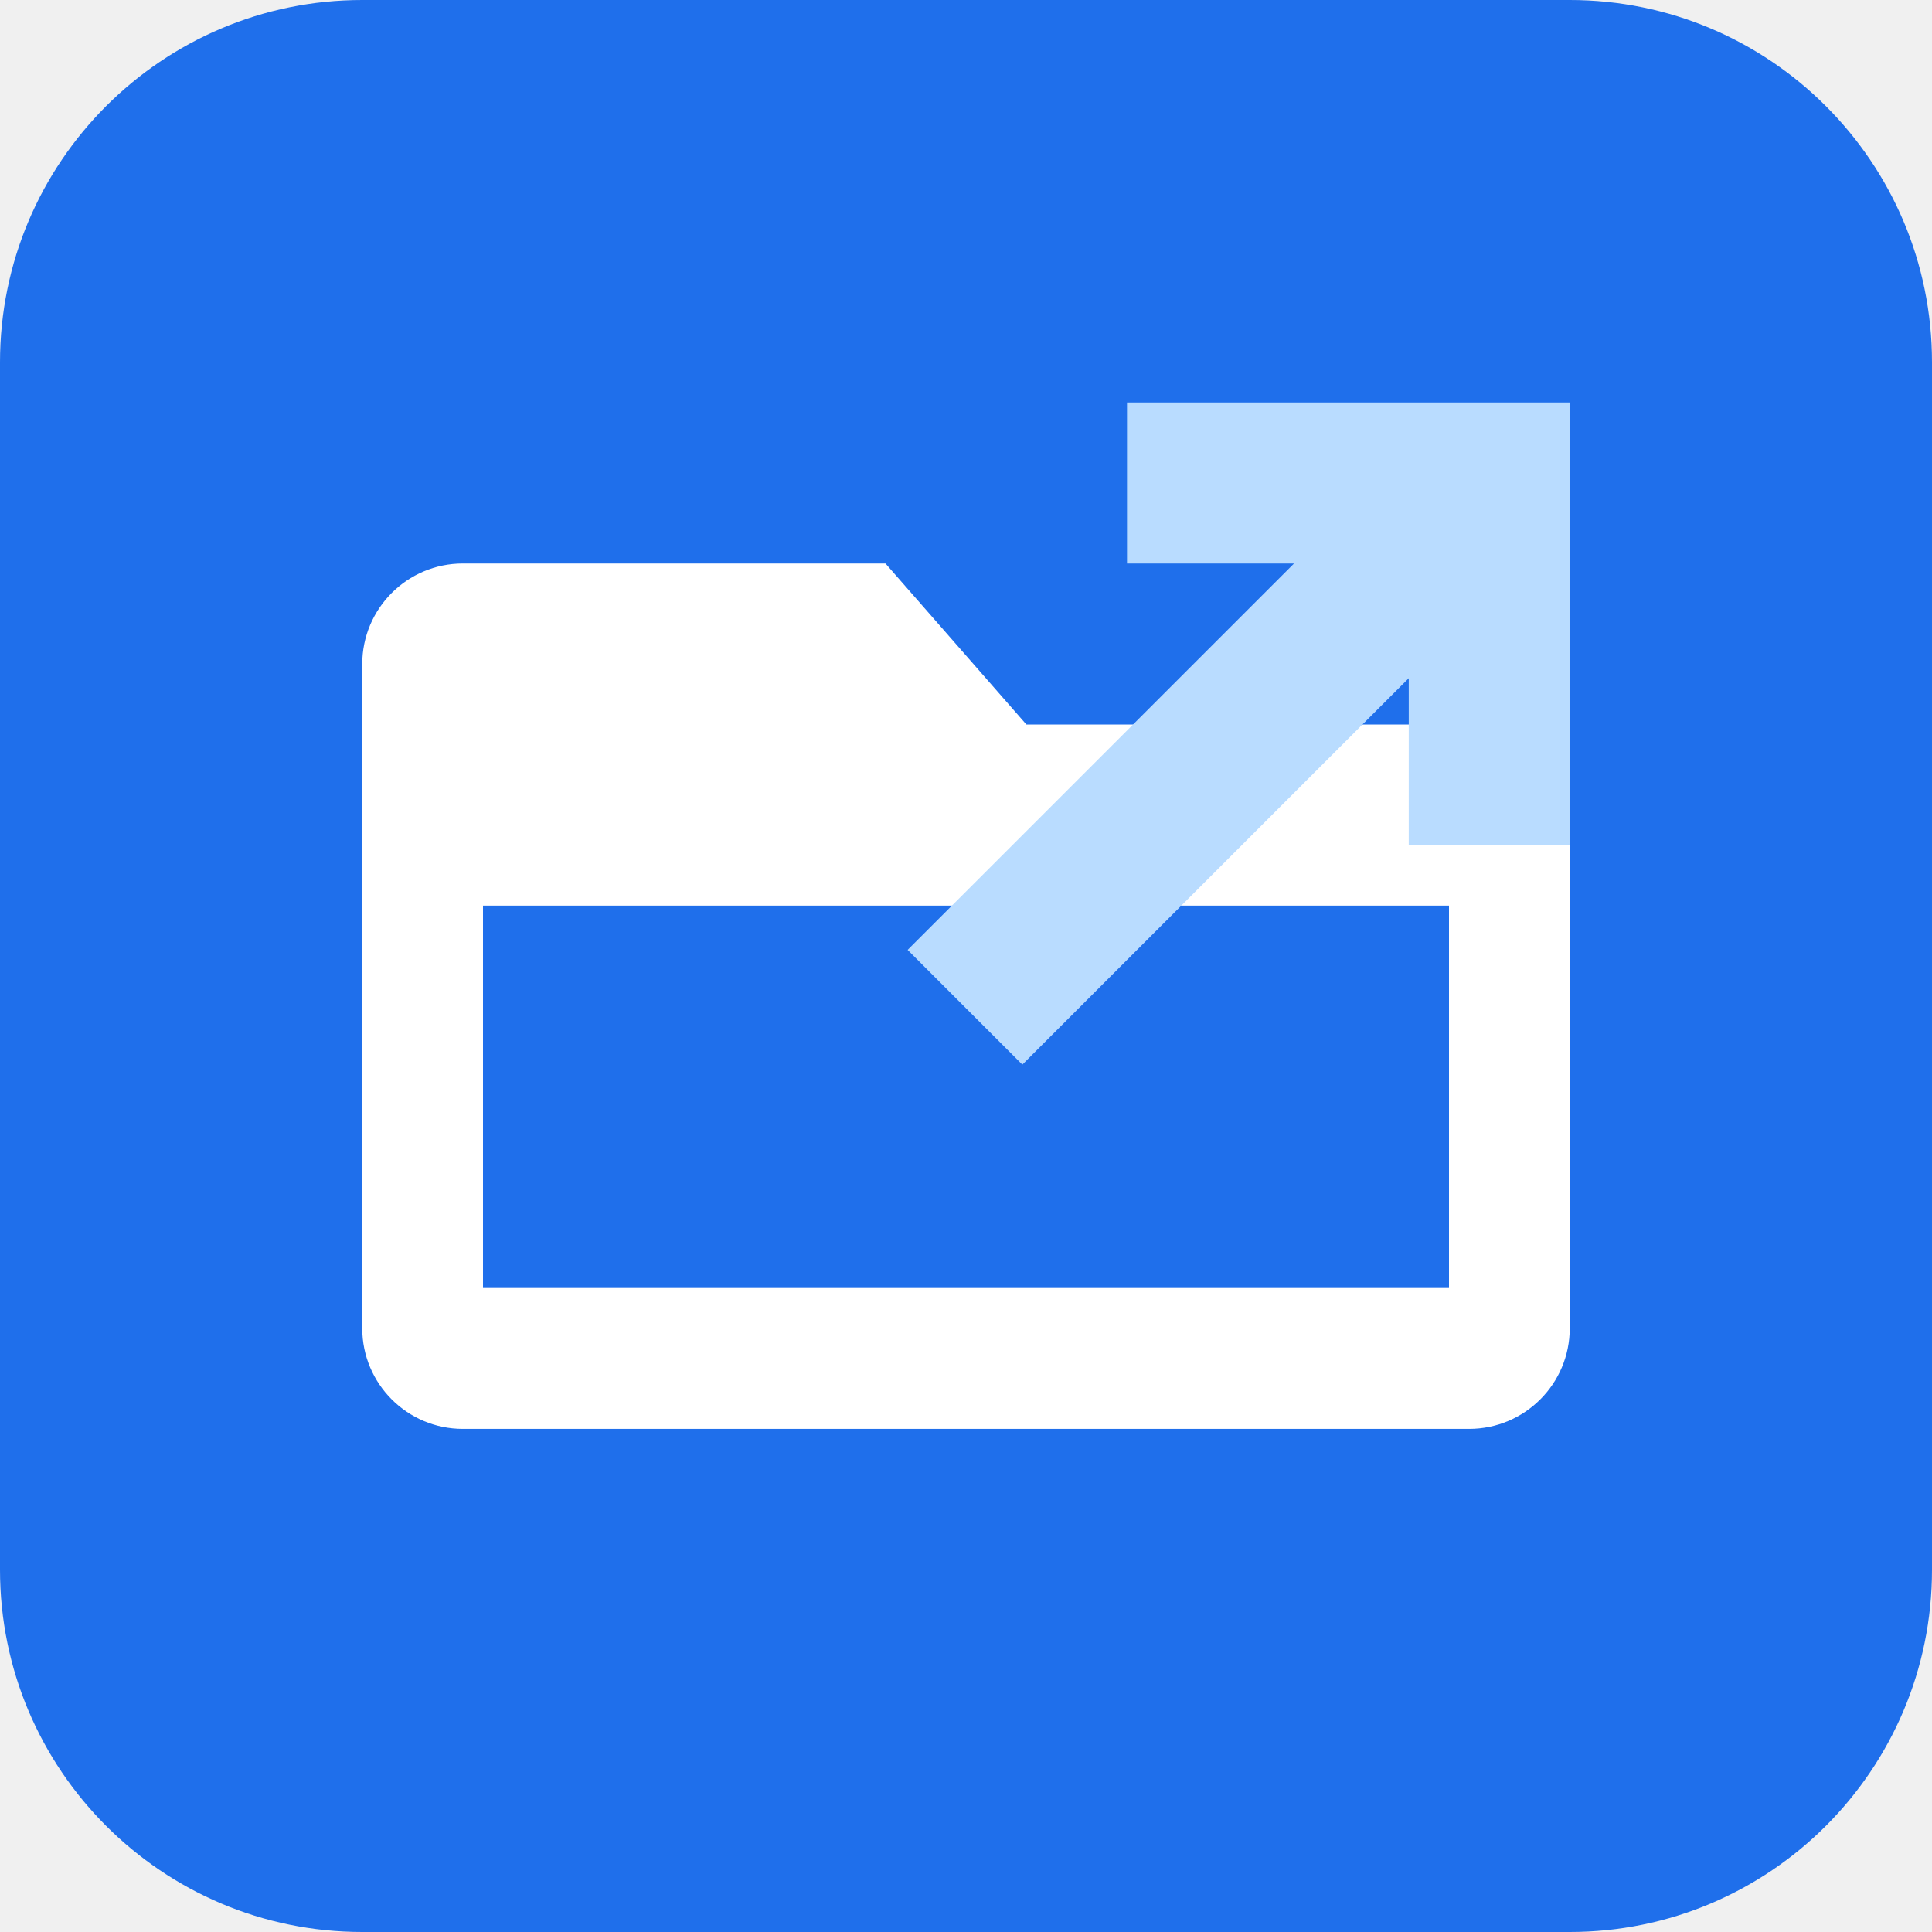
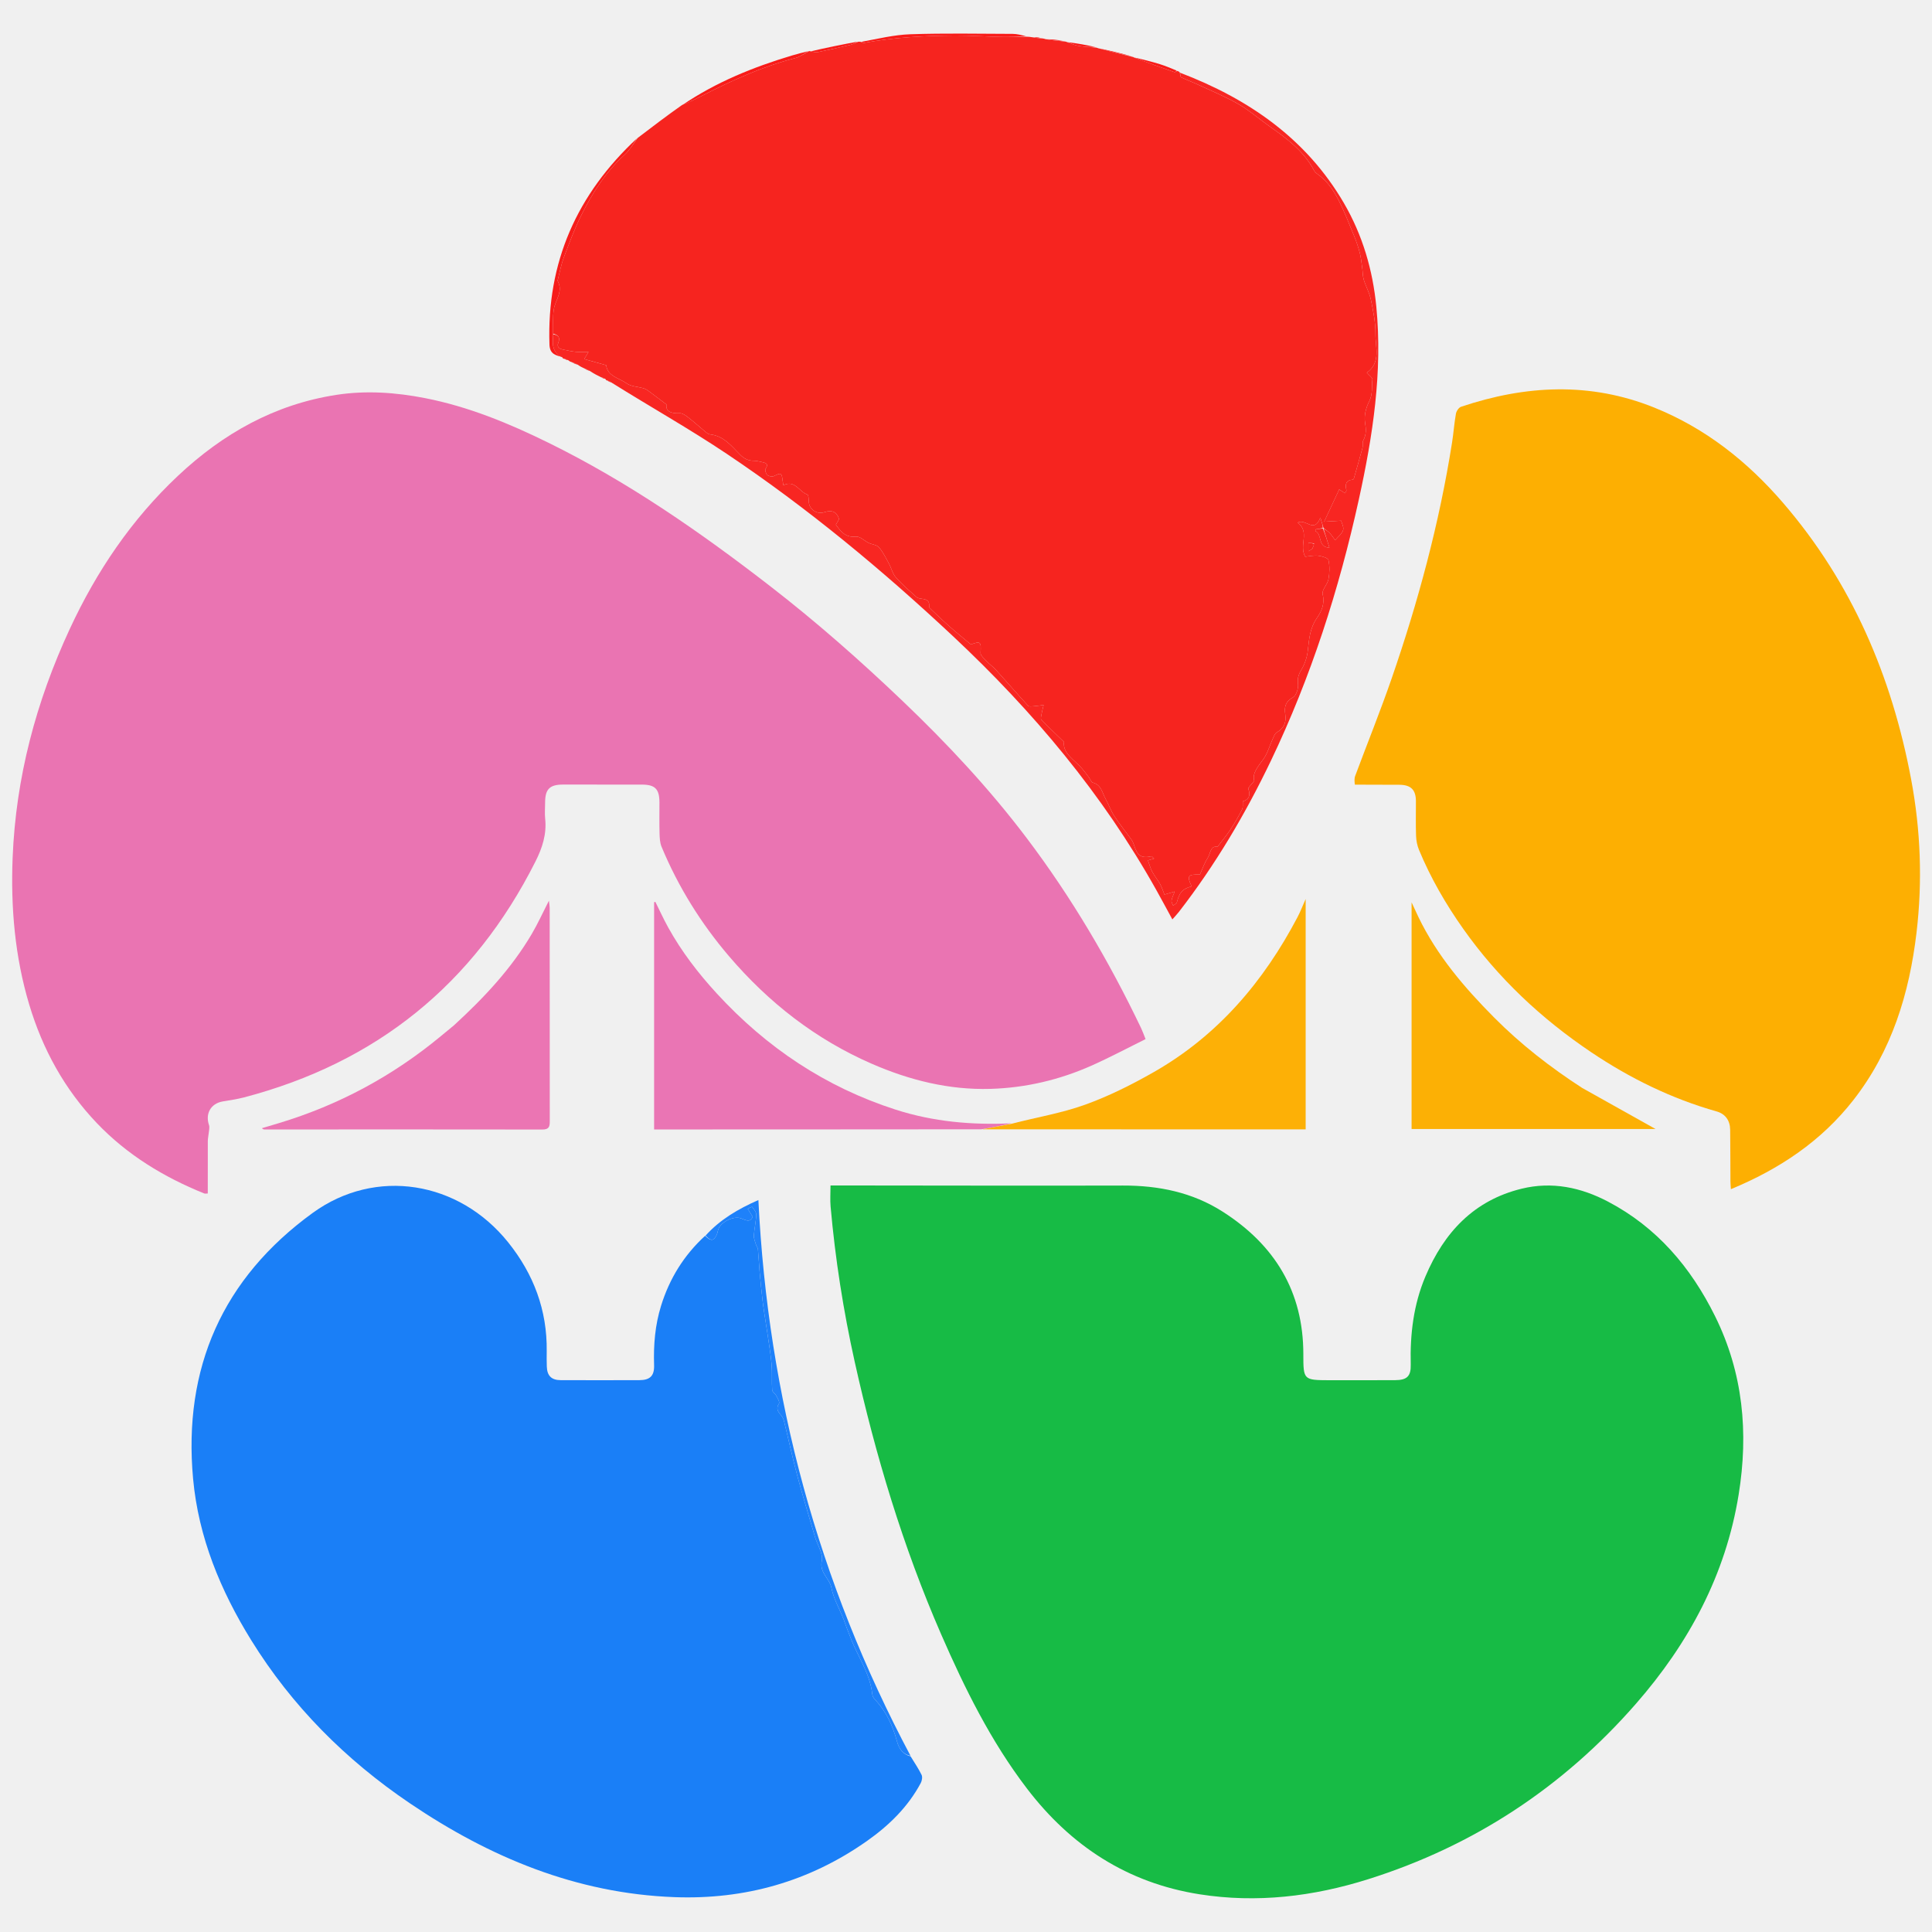
- <svg xmlns="http://www.w3.org/2000/svg" viewBox="0 0 96 96" role="img">
-   <rect width="96" height="96" rx="18" fill="#1f6feb" />
-   <path fill="#ffffff" d="M23 28h21l7 8h22a5 5 0 0 1 5 5v25a5 5 0 0 1-5 5H23a5 5 0 0 1-5-5V33a5 5 0 0 1 5-5Zm1 17v19h48V45H24Z" />
-   <path fill="#b9dcff" d="M56 20h22v22h-8V33.7L50.8 52.9l-5.7-5.7L64.3 28H56v-8Z" />
+ <svg xmlns="http://www.w3.org/2000/svg" version="1.1" id="Layer_1" x="0px" y="0px" width="100%" viewBox="0 0 1254 1254" enable-background="new 0 0 1254 1254" xml:space="preserve">
+   <path fill="#EA74B2" opacity="1" stroke="none" d=" M412.914,509.25   C396.764,509.239 381.1,509.195 365.436,509.233   C356.728,509.254 353.822,512.252 353.816,520.947   C353.814,524.446 353.489,527.978 353.853,531.438   C354.904,541.437 352.005,550.332 347.561,559.157   C307.47,638.768 244.341,689.814 158.143,712.346   C153.652,713.52 149.007,714.111 144.427,714.934   C136.795,716.306 133.134,722.869 135.66,730.264   C136.154,731.71 135.663,733.517 135.521,735.148   C135.364,736.946 134.899,738.732 134.889,740.524   C134.83,751.834 134.859,763.145 134.859,774.663   C133.79,774.663 133.091,774.852 132.555,774.635   C106.3,764.04 82.489,749.553 62.867,728.982   C41.93,707.032 27.677,681.104 18.972,652.049   C9.647,620.926 6.922,589.031 8.196,556.786   C10.251,504.73 23.424,455.337 45.307,408.189   C62.654,370.817 85.338,337.204 115.493,308.852   C144.712,281.38 178.334,262.452 218.345,256.292   C237.586,253.33 256.812,254.677 275.912,258.413   C304.094,263.925 330.303,274.756 355.925,287.349   C407.601,312.749 454.585,345.394 499.952,380.508   C529.997,403.763 558.469,428.856 585.951,455.097   C614.906,482.746 642.166,511.915 666.329,543.873   C695.458,582.399 719.849,623.807 740.668,667.35   C741.592,669.281 742.29,671.32 743.555,674.453   C731.826,680.244 720.411,686.344 708.619,691.6   C687.732,700.91 665.671,706.097 642.857,706.754   C615.998,707.528 590.403,701.159 565.851,690.463   C529.44,674.602 498.944,650.801 473.265,620.753   C454.973,599.348 440.227,575.638 429.393,549.603   C428.293,546.961 428.17,543.803 428.089,540.871   C427.905,534.21 428.042,527.542 428.027,520.876   C428.006,512.049 425.18,509.236 416.395,509.255   C415.396,509.258 414.398,509.254 412.914,509.25  z" />
+   <path fill="#17BB45" opacity="1" stroke="none" d=" M879,895.868   C888.165,895.854 896.829,895.864 905.494,895.82   C913.208,895.782 915.857,893.322 915.666,885.694   C915.172,865.996 917.468,846.766 925.206,828.494   C937.278,799.989 956.569,779.14 987.639,771.547   C1007.354,766.73 1026.118,770.685 1043.715,779.935   C1075.412,796.596 1097.435,822.491 1113.151,854.211   C1131.432,891.105 1134.994,929.944 1128.504,970.096   C1120.092,1022.136 1096.102,1066.644 1061.81,1105.891   C1014.557,1159.971 956.637,1198.114 888.096,1219.719   C852.386,1230.975 815.815,1235.372 778.576,1229.52   C731.814,1222.171 695.035,1198.174 666.514,1160.82   C643.097,1130.152 626.166,1095.876 610.851,1060.739   C586.044,1003.822 568.284,944.652 554.811,884.109   C547.39,850.757 542.124,817.101 539.113,783.085   C538.736,778.832 539.061,774.518 539.061,769.46   C545.343,769.46 551.621,769.457 557.899,769.461   C614.886,769.495 671.873,769.657 728.859,769.503   C752.039,769.44 773.94,773.885 793.639,786.473   C827.353,808.017 845.965,838.252 845.954,878.969   C845.95,895.747 846.051,895.793 863.004,895.863   C868.169,895.884 873.335,895.867 879,895.868  z" />
+   <path fill="#F6241F" opacity="1" stroke="none" d=" M711.07,30.843   C711.504,30.883 711.937,30.924 712.87,31.327   C720.643,33.437 727.915,35.185 735.187,36.934   C735.187,36.934 735.595,36.918 735.963,37.276   C744.992,40.72 753.646,43.822 762.332,46.833   C762.742,46.975 763.432,46.31 763.992,46.021   C764.552,46.158 765.112,46.295 765.738,46.965   C766.083,48.427 766.093,49.907 766.683,50.194   C770.256,51.929 774.01,53.287 777.613,54.965   C786.405,59.06 795.44,62.753 803.82,67.575   C810.901,71.65 817.145,77.161 823.858,81.897   C835.162,89.872 846.269,98.006 852.914,110.689   C853.418,111.65 854.369,112.468 855.284,113.106   C861.267,117.282 865.303,123.198 868.553,129.419   C872.49,136.957 875.534,144.971 878.787,152.852   C880.289,156.493 881.584,160.252 882.576,164.06   C883.41,167.265 883.703,170.615 884.17,173.91   C884.533,176.471 884.438,179.154 885.18,181.591   C886.505,185.945 888.879,190.037 889.782,194.45   C891.283,201.78 892.85,209.287 892.764,216.701   C892.664,225.399 896.488,235.323 887.149,241.894   C888.6,243.599 890.928,245.135 890.777,246.369   C890.209,251.018 891.112,255.723 888.735,260.403   C886.669,264.47 885.257,269.756 885.979,274.101   C886.708,278.487 886.906,282.042 884.824,285.93   C884.133,287.221 884.741,289.143 884.337,290.665   C882.556,297.359 880.629,304.015 878.723,310.675   C878.646,310.944 878.26,311.288 877.992,311.313   C873.505,311.731 872.958,314.424 873.902,318.126   C874.021,318.595 873.465,319.236 873.067,320.155   C871.433,319.09 870.084,318.21 869.239,317.659   C866.103,324.367 863.121,330.749 859.437,338.631   C863.556,338.386 866.562,338.208 870.477,337.975   C870.861,339.548 872.384,342.18 871.753,344.107   C870.948,346.57 868.404,348.465 866.61,350.604   C865.393,348.991 864.314,347.244 862.916,345.807   C861.814,344.674 860.32,343.921 858.999,342.618   C858.555,340.854 858.111,339.471 856.998,336.003   C852.891,346.569 847.603,336.317 842.255,339.186   C850.462,345.365 842.857,353.883 847.193,361.343   C849.707,361.106 852.683,360.363 855.534,360.696   C857.958,360.979 861.934,362.12 862.255,363.549   C863.142,367.498 863.011,371.895 862.26,375.924   C861.622,379.351 857.811,382.937 858.484,385.705   C859.994,391.915 857.804,396.747 854.744,401.146   C850.2,407.681 849.652,414.893 848.846,422.348   C848.403,426.44 846.984,430.709 844.908,434.257   C843.05,437.432 841.965,439.933 842.496,443.856   C842.883,446.716 841.312,451.525 839.123,452.707   C834.198,455.368 833.526,459.141 834.184,463.51   C834.999,468.911 833.44,472.631 828.686,475.39   C827.385,476.145 826.734,478.185 826.013,479.741   C824.012,484.058 822.758,488.878 820.048,492.67   C816.546,497.571 812.577,501.92 814.077,506.854   C812.2,509.317 809.924,511.167 810.252,512.064   C811.861,516.466 810.448,519.002 806.671,520.142   C806.522,522.192 806.872,524.017 806.206,525.325   C803.998,529.661 801.608,533.934 798.936,537.999   C796.402,541.853 793.425,545.416 790.237,549.646   C785.531,548.715 785.716,554.066 783.839,556.926   C781.713,560.164 780.474,563.984 778.802,567.655   C770.995,567.411 770.223,568.465 773.461,575.329   C767.567,576.865 765.559,579.139 763.888,585.596   C763.657,586.489 762.294,587.088 761.455,587.823   C761.071,586.732 760.263,585.583 760.401,584.562   C760.624,582.916 761.471,581.355 762.453,578.666   C759.414,579.568 757.61,580.103 755.816,580.636   C754.852,578.251 754.147,575.876 752.973,573.761   C751.462,571.036 749.386,568.621 747.911,565.88   C746.749,563.721 746.128,561.272 745.086,558.465   C746.37,558.09 747.741,557.69 749.111,557.29   C748.594,556.774 748.077,556.259 747.559,555.744   C740.895,557.287 738.241,555.551 736.003,548.326   C735.626,547.109 735.05,545.892 734.307,544.86   C730.671,539.812 726.72,534.973 723.332,529.767   C721.032,526.231 719.611,522.137 717.556,518.426   C715.404,514.541 714.834,509.434 709.344,507.965   C708.253,507.673 707.643,505.674 706.755,504.505   C705.275,502.559 703.839,500.569 702.225,498.737   C697.198,493.032 689.655,488.903 690.601,481.567   C684.956,476.084 680.306,471.715 675.899,467.112   C675.309,466.496 675.828,464.68 676.046,463.458   C676.399,461.487 676.928,459.547 677.383,457.593   C675.222,457.871 673.068,458.231 670.898,458.394   C669.692,458.485 667.926,458.742 667.324,458.086   C660.28,450.418 653.454,442.552 646.465,434.833   C644.594,432.766 642.252,431.129 640.339,429.094   C638.803,427.461 636.336,425.443 636.448,423.739   C636.925,416.544 636.429,415.957 630.192,418.309   C625.373,414.268 620.759,410.555 616.326,406.637   C611.948,402.768 607.744,398.702 603.502,394.682   C603.189,394.385 603.03,393.744 603.07,393.287   C603.368,389.937 601.348,389.02 598.54,388.668   C597.251,388.507 595.699,388.279 594.805,387.479   C590.218,383.371 585.508,379.33 581.455,374.725   C579.32,372.299 578.568,368.699 576.963,365.754   C574.99,362.136 573.158,358.324 570.516,355.237   C569.117,353.601 566.072,353.445 563.877,352.397   C561.067,351.057 558.206,348.028 555.646,348.305   C548.636,349.066 545.595,344.774 542.542,340.576   C543.325,338.996 544.764,337.46 544.451,336.488   C543.035,332.096 539.794,330.874 535.038,332.454   C530.18,334.067 525.141,330.568 524.962,325.578   C524.905,323.976 524.78,321.22 524.046,320.984   C518.693,319.266 515.993,311.137 508.469,314.973   C508.265,313.726 508.103,312.933 508.009,312.131   C507.381,306.753 507.036,306.681 502.191,309.052   C501.127,309.574 498.952,309.108 498.03,308.276   C497.121,307.456 496.377,305.063 496.91,304.282   C499.027,301.18 497.263,300.493 494.781,299.977   C493.003,299.608 491.206,299.052 489.419,299.057   C485.716,299.068 483.03,297.785 480.31,295.04   C474.768,289.447 469.685,282.879 460.884,281.931   C459.849,281.819 458.791,281.021 457.932,280.313   C454.202,277.237 450.632,273.962 446.816,271.002   C445.153,269.712 442.988,268.101 441.138,268.204   C435.347,268.527 431.946,266.841 432.574,262.521   C427.836,258.943 424.312,256.24 420.733,253.609   C419.848,252.958 418.844,252.357 417.802,252.053   C414.074,250.965 409.669,250.916 406.698,248.81   C401.716,245.279 394.188,244.132 393.47,237.037   C388.388,235.623 383.867,234.366 379.215,233.073   C380.168,231.477 380.972,230.13 381.992,228.422   C378.91,228.422 376.333,228.616 373.798,228.369   C371.01,228.097 368.252,227.463 365.497,226.905   C363.1,226.42 361.236,225.291 362.369,222.465   C363.778,218.95 362.314,217.475 359.004,216.534   C359.112,210.928 358.661,205.698 359.476,200.673   C360.45,194.665 365.615,189.312 362.071,182.592   C361.817,182.111 362.11,181.282 362.275,180.648   C363.455,176.12 364.296,171.46 365.947,167.108   C369.415,157.962 372.803,148.726 377.148,139.986   C384.459,125.283 393.191,111.492 405.566,100.278   C408.862,97.291 411.123,93.163 413.86,89.559   C423.309,82.352 432.759,75.145 442.732,68.134   C447.424,66.256 451.614,64.226 455.757,62.104   C475.162,52.166 494.931,43.172 516.159,37.701   C519.281,36.897 522.056,34.748 524.992,33.222   C525.153,33.14 525.314,33.058 526.013,33.284   C528.012,33.676 529.539,34.075 530.926,33.792   C537.843,32.383 544.738,30.858 551.605,29.227   C553.465,28.785 555.203,27.829 556.997,27.109   C557.423,27.046 557.85,26.984 558.828,27.181   C559.846,27.581 560.346,27.912 560.772,27.835   C580.328,24.255 600.097,23.167 619.919,23.066   C629.838,23.015 639.759,23.737 649.683,23.954   C655.147,24.073 660.617,23.869 666.085,23.811   C667.459,23.861 668.833,23.911 670.808,24.281   C672.639,24.667 673.869,24.735 675.098,24.802   C676.144,24.858 677.189,24.914 678.711,25.417   C682.821,26.179 686.453,26.494 690.086,26.809   C690.817,26.852 691.548,26.894 692.72,27.357   C695.564,28.485 697.927,29.45 700.38,29.837   C703.909,30.393 707.504,30.528 711.07,30.843  z" />
+   <path fill="#1A7FF7" opacity="1" stroke="none" d=" M591.053,1139.999   C593.469,1143.974 596.128,1147.83 598.163,1151.992   C598.839,1153.373 598.431,1155.816 597.637,1157.303   C589.366,1172.795 577.091,1184.773 562.97,1194.751   C525.462,1221.252 483.446,1233.085 437.712,1231.372   C374.098,1228.99 317.772,1205.516 265.825,1170.316   C224.356,1142.215 189.555,1107.389 163.087,1064.65   C143.12,1032.407 128.809,997.78 125.33,959.827   C118.747,887.998 144.468,829.72 202.972,787.259   C243.822,757.61 297.883,766.487 329.865,806.396   C346.394,827.022 355.182,850.375 354.857,876.967   C354.816,880.3 354.801,883.636 354.914,886.966   C355.118,892.992 357.944,895.801 363.956,895.818   C380.955,895.865 397.955,895.868 414.954,895.817   C421.885,895.796 424.782,893.061 424.552,886.034   C424.124,872.946 425.172,860.104 429.078,847.531   C434.53,829.974 443.816,814.821 457.654,802.126   C461.397,805.701 463.205,805.577 465.123,801.647   C465.55,800.771 465.771,799.776 465.972,798.812   C467.03,793.724 474.734,789.719 479.731,790.468   C482.419,790.871 486.705,794.571 488.554,789.743   C487.223,787.596 486.282,786.078 485.341,784.56   C486.314,784.121 488.028,783.159 488.145,783.325   C489.253,784.893 490.9,786.679 490.847,788.354   C490.703,792.885 489.59,797.379 489.304,801.916   C489.182,803.854 490.095,805.879 490.664,807.828   C490.97,808.877 491.845,809.819 491.944,810.859   C492.397,815.638 492.589,820.442 493.024,825.223   C493.637,831.959 494.258,838.699 495.105,845.408   C495.933,851.964 497.081,858.478 498.029,865.018   C499.024,871.879 500.219,878.727 500.816,885.624   C501.292,891.109 500.818,896.673 501.178,902.175   C501.264,903.499 503.179,904.615 503.905,906.008   C504.738,907.609 506.212,910.074 505.612,911.006   C503.568,914.179 504.823,916.157 506.833,918.45   C507.782,919.532 508.523,920.975 508.869,922.375   C511.765,934.114 514.303,945.947 517.429,957.623   C521.011,970.999 525.051,984.253 528.96,997.54   C530.503,1002.784 534.369,1008.422 533.391,1013.087   C531.75,1020.912 538.464,1024.417 539.673,1030.684   C541.219,1038.697 545.989,1046.036 548.62,1053.917   C549.634,1056.955 550.886,1059.811 551.967,1062.712   C556.571,1075.068 564.741,1086.081 566.157,1099.654   C566.285,1100.88 567.035,1102.25 567.908,1103.156   C575.297,1110.828 579.435,1120.204 582.203,1130.271   C583.53,1135.098 585.967,1138.698 591.053,1139.999  z" />
+   <path fill="#FDAF02" opacity="1" stroke="none" d=" M879.408,509.287   C879.151,507.371 878.966,505.349 879.604,503.634   C887.442,482.578 895.889,461.736 903.23,440.511   C920.511,390.541 934.219,339.609 942.474,287.309   C943.46,281.062 943.89,274.724 945,268.504   C945.3,266.824 946.846,264.519 948.33,264.02   C990.175,249.961 1032.099,247.773 1073.755,264.558   C1106.883,277.906 1134.127,299.466 1157.299,326.353   C1202.05,378.277 1227.924,439.069 1240.458,505.848   C1246.627,538.719 1247.897,571.969 1243.963,605.272   C1239.286,644.873 1227.931,682.032 1202.984,713.999   C1182.157,740.686 1155.038,758.788 1123.462,771.859   C1123.348,769.909 1123.187,768.358 1123.177,766.807   C1123.109,755.644 1123.133,744.481 1123.001,733.32   C1122.929,727.206 1119.806,722.985 1114.232,721.404   C1084.959,713.105 1057.99,699.893 1032.816,682.971   C1000.441,661.209 972.381,634.885 949.797,602.963   C938.418,586.879 928.584,569.872 921.027,551.638   C919.854,548.806 919.23,545.578 919.12,542.507   C918.852,535.019 919.051,527.515 919.031,520.018   C919.011,512.681 915.794,509.431 908.35,509.375   C898.854,509.303 889.358,509.336 879.408,509.287  z" />
+   <path fill="#EA75B4" opacity="1" stroke="none" d=" M637.067,732.995   C598.599,733.021 560.131,733.051 521.663,733.071   C491.019,733.087 460.375,733.09 429.731,733.099   C428.11,733.1 426.489,733.099 424.558,733.099   C424.558,683.548 424.558,634.577 424.558,585.607   C424.831,585.531 425.103,585.454 425.376,585.378   C428.155,590.945 430.737,596.622 433.749,602.06   C442.425,617.719 453.268,631.813 465.366,644.962   C497.558,679.953 535.815,705.577 581.251,720.206   C605.811,728.114 630.961,730.311 656.526,729.098   C650.011,730.712 643.539,731.853 637.067,732.995  z" />
+   <path fill="#EB75B3" opacity="1" stroke="none" d=" M294.565,665.583   C314.042,647.73 331.813,628.852 345.129,606.247   C349.067,599.562 352.269,592.445 356.282,584.6   C356.525,586.753 356.78,587.967 356.781,589.18   C356.803,635.325 356.784,681.469 356.84,727.614   C356.845,731.041 356.516,733.148 352.078,733.14   C291.941,733.03 231.803,733.093 171.666,733.105   C171.174,733.105 170.683,732.984 169.999,732.28   C173.634,731.196 177.272,730.122 180.905,729.027   C219.829,717.297 254.908,698.408 286.204,672.475   C288.894,670.246 291.592,668.026 294.565,665.583  z" />
+   <path fill="#FDB006" opacity="1" stroke="none" d=" M637.53,733.013   C643.539,731.853 650.011,730.712 656.809,729.33   C672.914,725.176 689.135,722.492 704.346,717.007   C719.743,711.454 734.627,703.985 748.883,695.859   C790.467,672.157 820.205,637.137 842.245,595.157   C844.006,591.801 845.362,588.232 847.464,583.506   C847.464,633.903 847.464,683.002 847.464,733.031   C777.706,733.031 707.849,733.031 637.53,733.013  z" />
+   <path fill="#FCB005" opacity="1" stroke="none" d=" M1026.914,706.131   C1043.119,715.212 1059.016,724.104 1074.573,732.806   C1022.35,732.806 969.494,732.806 916.213,732.806   C916.213,683.907 916.213,635.168 916.213,585.675   C917.868,589.243 919.221,592.265 920.661,595.246   C932.721,620.21 950.421,640.933 969.761,660.406   C986.977,677.741 1006.126,692.678 1026.914,706.131  z" />
+   <path fill="#F82622" opacity="1" stroke="none" d=" M359.005,217.002   C362.314,217.475 363.778,218.95 362.369,222.465   C361.236,225.291 363.1,226.42 365.497,226.905   C368.252,227.463 371.01,228.097 373.798,228.369   C376.333,228.616 378.91,228.422 381.992,228.422   C380.972,230.13 380.168,231.477 379.215,233.073   C383.867,234.366 388.388,235.623 393.47,237.037   C394.188,244.132 401.716,245.279 406.698,248.81   C409.669,250.916 414.074,250.965 417.802,252.053   C418.844,252.357 419.848,252.958 420.733,253.609   C424.312,256.24 427.836,258.943 432.574,262.521   C431.946,266.841 435.347,268.527 441.138,268.204   C442.988,268.101 445.153,269.712 446.816,271.002   C450.632,273.962 454.202,277.237 457.932,280.313   C458.791,281.021 459.849,281.819 460.884,281.931   C469.685,282.879 474.768,289.447 480.31,295.04   C483.03,297.785 485.716,299.068 489.419,299.057   C491.206,299.052 493.003,299.608 494.781,299.977   C497.263,300.493 499.027,301.18 496.91,304.282   C496.377,305.063 497.121,307.456 498.03,308.276   C498.952,309.108 501.127,309.574 502.191,309.052   C507.036,306.681 507.381,306.753 508.009,312.131   C508.103,312.933 508.265,313.726 508.469,314.973   C515.993,311.137 518.693,319.266 524.046,320.984   C524.78,321.22 524.905,323.976 524.962,325.578   C525.141,330.568 530.18,334.067 535.038,332.454   C539.794,330.874 543.035,332.096 544.451,336.488   C544.764,337.46 543.325,338.996 542.542,340.576   C545.595,344.774 548.636,349.066 555.646,348.305   C558.206,348.028 561.067,351.057 563.877,352.397   C566.072,353.445 569.117,353.601 570.516,355.237   C573.158,358.324 574.99,362.136 576.963,365.754   C578.568,368.699 579.32,372.299 581.455,374.725   C585.508,379.33 590.218,383.371 594.805,387.479   C595.699,388.279 597.251,388.507 598.54,388.668   C601.348,389.02 603.368,389.937 603.07,393.287   C603.03,393.744 603.189,394.385 603.502,394.682   C607.744,398.702 611.948,402.768 616.326,406.637   C620.759,410.555 625.373,414.268 630.192,418.309   C636.429,415.957 636.925,416.544 636.448,423.739   C636.336,425.443 638.803,427.461 640.339,429.094   C642.252,431.129 644.594,432.766 646.465,434.833   C653.454,442.552 660.28,450.418 667.324,458.086   C667.926,458.742 669.692,458.485 670.898,458.394   C673.068,458.231 675.222,457.871 677.383,457.593   C676.928,459.547 676.399,461.487 676.046,463.458   C675.828,464.68 675.309,466.496 675.899,467.112   C680.306,471.715 684.956,476.084 690.601,481.567   C689.655,488.903 697.198,493.032 702.225,498.737   C703.839,500.569 705.275,502.559 706.755,504.505   C707.643,505.674 708.253,507.673 709.344,507.965   C714.834,509.434 715.404,514.541 717.556,518.426   C719.611,522.137 721.032,526.231 723.332,529.767   C726.72,534.973 730.671,539.812 734.307,544.86   C735.05,545.892 735.626,547.109 736.003,548.326   C738.241,555.551 740.895,557.287 747.559,555.744   C748.077,556.259 748.594,556.774 749.111,557.29   C747.741,557.69 746.37,558.09 745.086,558.465   C746.128,561.272 746.749,563.721 747.911,565.88   C749.386,568.621 751.462,571.036 752.973,573.761   C754.147,575.876 754.852,578.251 755.816,580.636   C757.61,580.103 759.414,579.568 762.453,578.666   C761.471,581.355 760.624,582.916 760.401,584.562   C760.263,585.583 761.071,586.732 761.455,587.823   C762.294,587.088 763.657,586.489 763.888,585.596   C765.559,579.139 767.567,576.865 773.461,575.329   C770.223,568.465 770.995,567.411 778.802,567.655   C780.474,563.984 781.713,560.164 783.839,556.926   C785.716,554.066 785.531,548.715 790.237,549.646   C793.425,545.416 796.402,541.853 798.936,537.999   C801.608,533.934 803.998,529.661 806.206,525.325   C806.872,524.017 806.522,522.192 806.671,520.142   C810.448,519.002 811.861,516.466 810.252,512.064   C809.924,511.167 812.2,509.317 814.077,506.854   C812.577,501.92 816.546,497.571 820.048,492.67   C822.758,488.878 824.012,484.058 826.013,479.741   C826.734,478.185 827.385,476.145 828.686,475.39   C833.44,472.631 834.999,468.911 834.184,463.51   C833.526,459.141 834.198,455.368 839.123,452.707   C841.312,451.525 842.883,446.716 842.496,443.856   C841.965,439.933 843.05,437.432 844.908,434.257   C846.984,430.709 848.403,426.44 848.846,422.348   C849.652,414.893 850.2,407.681 854.744,401.146   C857.804,396.747 859.994,391.915 858.484,385.705   C857.811,382.937 861.622,379.351 862.26,375.924   C863.011,371.895 863.142,367.498 862.255,363.549   C861.934,362.12 857.958,360.979 855.534,360.696   C852.683,360.363 849.707,361.106 847.193,361.343   C842.857,353.883 850.462,345.365 842.255,339.186   C847.603,336.317 852.891,346.569 856.998,336.003   C858.111,339.471 858.555,340.854 858.594,342.618   C856.841,343.181 855.493,343.361 854.145,343.542   C853.986,343.916 853.827,344.29 853.668,344.664   C858.524,346.711 854.946,355.194 862.885,355.469   C861.507,351.046 860.253,347.023 859,343   C860.32,343.921 861.814,344.674 862.916,345.807   C864.314,347.244 865.393,348.991 866.61,350.604   C868.404,348.465 870.948,346.57 871.753,344.107   C872.384,342.18 870.861,339.548 870.477,337.975   C866.562,338.208 863.556,338.386 859.437,338.631   C863.121,330.749 866.103,324.367 869.239,317.659   C870.084,318.21 871.433,319.09 873.067,320.155   C873.465,319.236 874.021,318.595 873.902,318.126   C872.958,314.424 873.505,311.731 877.992,311.313   C878.26,311.288 878.646,310.944 878.723,310.675   C880.629,304.015 882.556,297.359 884.337,290.665   C884.741,289.143 884.133,287.221 884.824,285.93   C886.906,282.042 886.708,278.487 885.979,274.101   C885.257,269.756 886.669,264.47 888.735,260.403   C891.112,255.723 890.209,251.018 890.777,246.369   C890.928,245.135 888.6,243.599 887.149,241.894   C896.488,235.323 892.664,225.399 892.764,216.701   C892.85,209.287 891.283,201.78 889.782,194.45   C888.879,190.037 886.505,185.945 885.18,181.591   C884.438,179.154 884.533,176.471 884.17,173.91   C883.703,170.615 883.41,167.265 882.576,164.06   C881.584,160.252 880.289,156.493 878.787,152.852   C875.534,144.971 872.49,136.957 868.553,129.419   C865.303,123.198 861.267,117.282 855.284,113.106   C854.369,112.468 853.418,111.65 852.914,110.689   C846.269,98.006 835.162,89.872 823.858,81.897   C817.145,77.161 810.901,71.65 803.82,67.575   C795.44,62.753 786.405,59.06 777.613,54.965   C774.01,53.287 770.256,51.929 766.683,50.194   C766.093,49.907 766.083,48.427 765.931,47.188   C810.345,64.146 847.9,89.923 872.333,131.906   C884.392,152.626 891.011,175.233 893.327,199.039   C897.453,241.446 891.041,282.967 881.986,324.171   C869.126,382.692 850.894,439.469 824.993,493.598   C808.366,528.344 788.826,561.384 765.175,591.887   C763.976,593.433 762.604,594.846 760.94,596.748   C757.343,590.152 754.013,583.907 750.557,577.733   C715.736,515.51 670.535,461.622 618.659,413.031   C572.619,369.907 524.18,329.716 471.765,294.596   C447.598,278.403 422.153,264.117 397.033,248.395   C395.863,247.52 394.947,247.219 394.031,246.917   C393.692,246.955 393.401,246.853 393.039,246.073   C391.967,245.294 391.017,245.054 390.067,244.813   C387.865,243.736 385.663,242.658 383.196,241   C381.622,239.945 380.312,239.47 379.002,238.995   C377.831,238.457 376.659,237.92 375.195,236.845   C373.6,235.876 372.298,235.445 370.995,235.014   C370.441,234.862 369.888,234.71 369.128,234.005   C367.961,233.24 367,233.029 366.04,232.818   C365.704,232.895 365.417,232.81 365.033,231.991   C358.742,229.005 358.457,223.929 358.996,218.469   C359.044,217.985 359.004,217.492 359.005,217.002  M852.927,352.678   C851.692,352.561 850.458,352.445 849.223,352.328   C849.223,353.857 849.223,355.386 849.223,357.771   C851.014,356.646 851.585,356.485 851.791,356.118   C852.266,355.273 852.565,354.327 852.927,352.678  z" />
+   <path fill="#1E81FA" opacity="1" stroke="none" d=" M590.995,1139.643   C585.967,1138.698 583.53,1135.098 582.203,1130.271   C579.435,1120.204 575.297,1110.828 567.908,1103.156   C567.035,1102.25 566.285,1100.88 566.157,1099.654   C564.741,1086.081 556.571,1075.068 551.967,1062.712   C550.886,1059.811 549.634,1056.955 548.62,1053.917   C545.989,1046.036 541.219,1038.697 539.673,1030.684   C538.464,1024.417 531.75,1020.912 533.391,1013.087   C534.369,1008.422 530.503,1002.784 528.96,997.54   C525.051,984.253 521.011,970.999 517.429,957.623   C514.303,945.947 511.765,934.114 508.869,922.375   C508.523,920.975 507.782,919.532 506.833,918.45   C504.823,916.157 503.568,914.179 505.612,911.006   C506.212,910.074 504.738,907.609 503.905,906.008   C503.179,904.615 501.264,903.499 501.178,902.175   C500.818,896.673 501.292,891.109 500.816,885.624   C500.219,878.727 499.024,871.879 498.029,865.018   C497.081,858.478 495.933,851.964 495.105,845.408   C494.258,838.699 493.637,831.959 493.024,825.223   C492.589,820.442 492.397,815.638 491.944,810.859   C491.845,809.819 490.97,808.877 490.664,807.828   C490.095,805.879 489.182,803.854 489.304,801.916   C489.59,797.379 490.703,792.885 490.847,788.354   C490.9,786.679 489.253,784.893 488.145,783.325   C488.028,783.159 486.314,784.121 485.341,784.56   C486.282,786.078 487.223,787.596 488.554,789.743   C486.705,794.571 482.419,790.871 479.731,790.468   C474.734,789.719 467.03,793.724 465.972,798.812   C465.771,799.776 465.55,800.771 465.123,801.647   C463.205,805.577 461.397,805.701 457.953,802.001   C467.303,791.627 479.089,784.696 492.243,778.912   C498.529,906.686 530.94,1026.779 590.995,1139.643  z" />
+   <path fill="#F71C1A" opacity="1" stroke="none" d=" M359.004,216.534   C359.004,217.492 359.044,217.985 358.996,218.469   C358.457,223.929 358.742,229.005 364.917,231.789   C360.93,230.577 356.859,230.05 356.641,223.675   C354.819,170.237 374.438,126.035 413.547,89.709   C411.123,93.163 408.862,97.291 405.566,100.278   C393.191,111.492 384.459,125.283 377.148,139.986   C372.803,148.726 369.415,157.962 365.947,167.108   C364.296,171.46 363.455,176.12 362.275,180.648   C362.11,181.282 361.817,182.111 362.071,182.592   C365.615,189.312 360.45,194.665 359.476,200.673   C358.661,205.698 359.112,210.928 359.004,216.534  z" />
+   <path fill="#F91B19" opacity="1" stroke="none" d=" M665.882,23.481   C660.617,23.869 655.147,24.073 649.683,23.954   C639.759,23.737 629.838,23.015 619.919,23.066   C600.097,23.167 580.328,24.255 560.772,27.835   C560.346,27.912 559.846,27.581 559.15,27.138   C569.601,25.227 580.248,22.587 590.971,22.226   C613.062,21.482 635.194,21.912 657.309,21.982   C660.1,21.991 662.889,22.743 665.882,23.481  z" />
+   <path fill="#F91B19" opacity="1" stroke="none" d=" M524.602,33.223   C522.056,34.748 519.281,36.897 516.159,37.701   C494.931,43.172 475.162,52.166 455.757,62.104   C451.614,64.226 447.424,66.256 443.072,68.048   C464.886,53.273 488.999,43.512 514.11,36   C517.455,35 520.844,34.146 524.602,33.223  z" />
+   <path fill="#F91B19" opacity="1" stroke="none" d=" M556.662,27.017   C555.203,27.829 553.465,28.785 551.605,29.227   C544.738,30.858 537.843,32.383 530.926,33.792   C529.539,34.075 528.012,33.676 526.282,33.314   C536.119,30.999 546.224,28.963 556.662,27.017  z" />
+   <path fill="#F91B19" opacity="1" stroke="none" d=" M763.711,45.809   C763.432,46.31 762.742,46.975 762.332,46.833   C753.646,43.822 744.992,40.72 736.164,37.314   C741.607,38.526 747.254,39.938 752.813,41.638   C756.419,42.74 759.895,44.263 763.711,45.809  z" />
+   <path fill="#F91B19" opacity="1" stroke="none" d=" M735.089,36.665   C727.915,35.185 720.643,33.437 713.194,31.367   C720.342,32.829 727.667,34.612 735.089,36.665  z" />
+   <path fill="#F91B19" opacity="1" stroke="none" d=" M710.922,30.525   C707.504,30.528 703.909,30.393 700.38,29.837   C697.927,29.45 695.564,28.485 693.083,27.4   C698.929,28.084 704.851,29.145 710.922,30.525  z" />
+   <path fill="#F91B19" opacity="1" stroke="none" d=" M689.937,26.513   C686.453,26.494 682.821,26.179 679.097,25.49   C682.6,25.483 686.194,25.85 689.937,26.513  z" />
+   <path fill="#F91B19" opacity="1" stroke="none" d=" M675.009,24.528   C673.869,24.735 672.639,24.667 671.215,24.35   C672.32,24.152 673.62,24.203 675.009,24.528  z" />
+   <path fill="#F71C1A" opacity="1" stroke="none" d=" M379.244,239.213   C380.312,239.47 381.622,239.945 382.969,240.752   C381.833,240.533 380.66,239.983 379.244,239.213  z" />
+   <path fill="#F71C1A" opacity="1" stroke="none" d=" M371.233,235.231   C372.298,235.445 373.6,235.876 374.95,236.629   C373.821,236.45 372.646,235.949 371.233,235.231  z" />
+   <path fill="#F71C1A" opacity="1" stroke="none" d=" M390.319,245.017   C391.017,245.054 391.967,245.294 392.924,245.865   C392.145,245.87 391.358,245.546 390.319,245.017  z" />
+   <path fill="#F71C1A" opacity="1" stroke="none" d=" M394.273,247.14   C394.947,247.219 395.863,247.52 396.83,248.143   C396.093,248.097 395.304,247.731 394.273,247.14  z" />
+   <path fill="#F71C1A" opacity="1" stroke="none" d=" M366.315,232.988   C367,233.029 367.961,233.24 368.944,233.776   C368.174,233.786 367.382,233.472 366.315,232.988  z" />
+   <path fill="#F6241F" opacity="1" stroke="none" d=" M858.595,343   C860.253,347.023 861.507,351.046 862.885,355.469   C854.946,355.194 858.524,346.711 853.668,344.664   C853.827,344.29 853.986,343.916 854.145,343.542   C855.493,343.361 856.841,343.181 858.595,343  z" />
+   <path fill="#F6241F" opacity="1" stroke="none" d=" M852.931,353.05   C852.565,354.327 852.266,355.273 851.791,356.118   C851.585,356.485 851.014,356.646 849.223,357.771   C849.223,355.386 849.223,353.857 849.223,352.328   C850.458,352.445 851.692,352.561 852.931,353.05  z" />
</svg>
